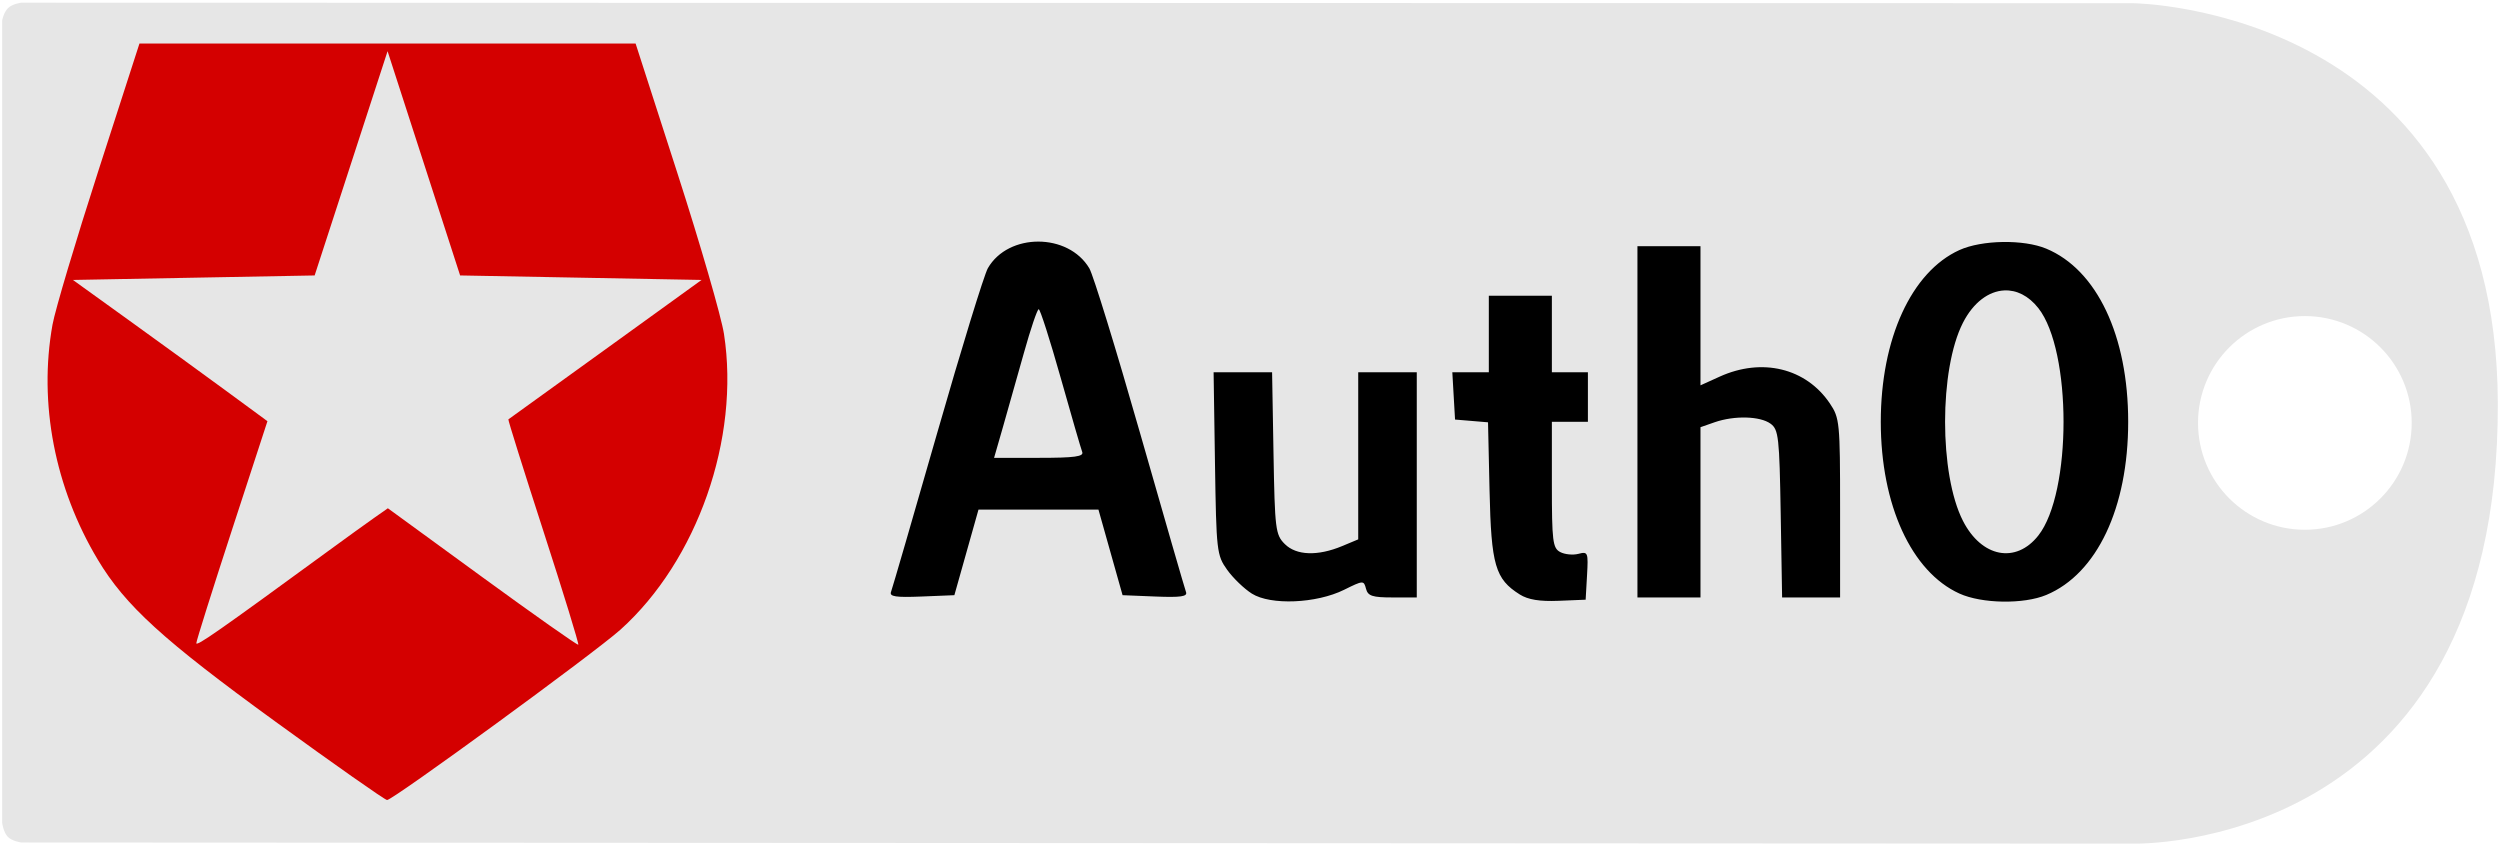
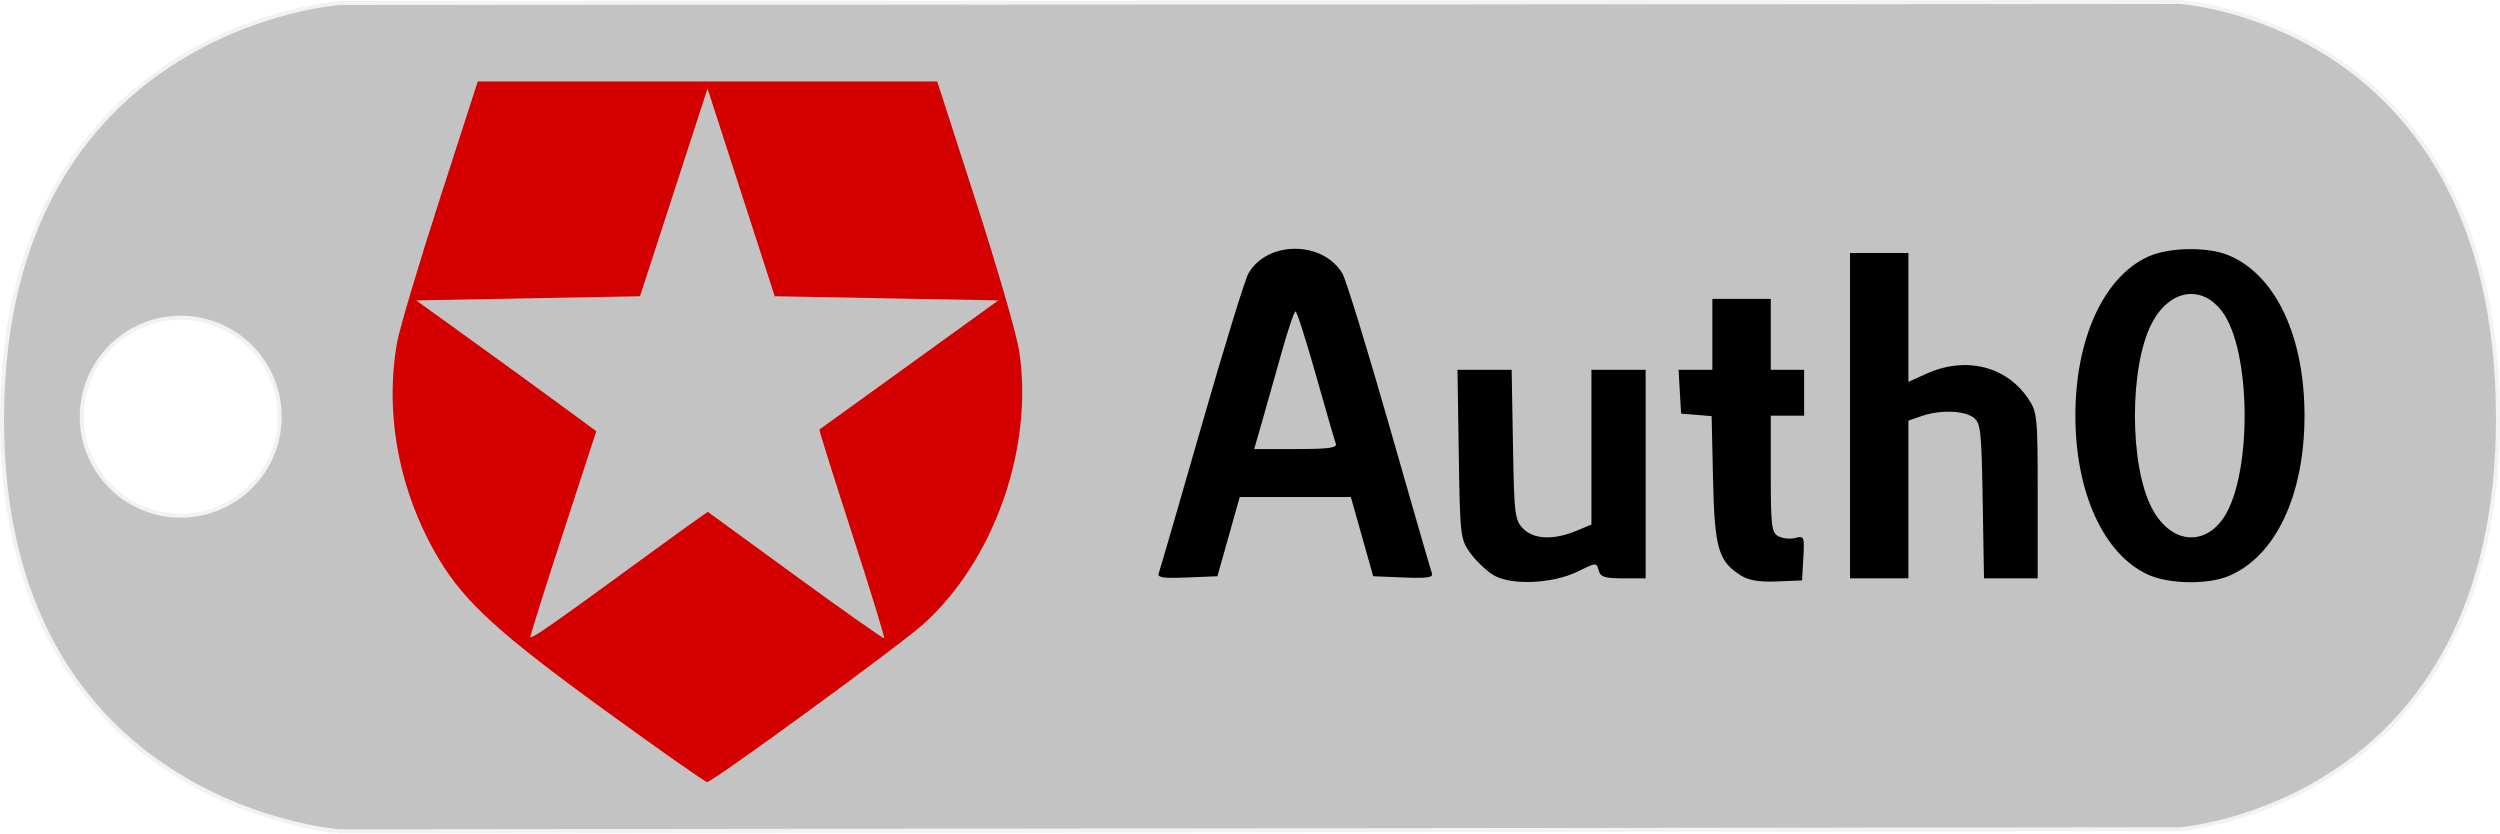
- <svg xmlns="http://www.w3.org/2000/svg" xmlns:ns1="http://www.openswatchbook.org/uri/2009/osb" id="svg4190" version="1.1" width="555.124" height="187.307" viewBox="0 0 555.124 187.307">
+ <svg xmlns="http://www.w3.org/2000/svg" xmlns:ns1="http://www.openswatchbook.org/uri/2009/osb" xmlns:xlink="http://www.w3.org/1999/xlink" id="svg4190" version="1.1" width="194.882" height="64.963" viewBox="0 0 194.882 64.963">
  <defs id="defs4194">
    <linearGradient id="linearGradient4204" ns1:paint="solid">
      <stop style="stop-color:#f2f2f2;stop-opacity:1;" offset="0" id="stop4206" />
    </linearGradient>
+     <linearGradient xlink:href="#linearGradient4204" id="linearGradient4208" x1="-22.027" y1="83.951" x2="486.197" y2="83.951" gradientUnits="userSpaceOnUse" gradientTransform="matrix(-0.9913131,0,0,0.9385838,527.6523,31.0508)" />
  </defs>
-   <g id="layer1" style="display:inline" transform="translate(-31.69067,-16.19271)">
-     <path style="color:#000000;clip-rule:nonzero;display:inline;overflow:visible;visibility:visible;opacity:1;isolation:auto;mix-blend-mode:normal;color-interpolation:sRGB;color-interpolation-filters:linearRGB;solid-color:#000000;solid-opacity:1;fill:#e6e6e6;fill-opacity:1;fill-rule:nonzero;stroke:none;stroke-width:0.965;stroke-linecap:butt;stroke-linejoin:miter;stroke-miterlimit:4;stroke-dasharray:none;stroke-dashoffset:0;stroke-opacity:1;marker:none;color-rendering:auto;image-rendering:auto;shape-rendering:auto;text-rendering:auto;enable-background:accumulate;filter-blend-mode:normal;filter-gaussianBlur-deviation:0" d="M 1.791,1.791 C 0.8,2.754 0.482,4.528 0.482,4.528 l 0,178.2 c 0,0 0.269,2.044 1.223,3.057 0.954,1.013 3.021,1.291 3.021,1.291 l 468.936,0.252 c 0,0 81.303,2.223 80.979,-97.807 C 554.355,1.475 473.662,0.713 473.662,0.713 L 4.726,0.598 c 0,0 -1.945,0.229 -2.936,1.193 z M 511.795,70.184 c 13.102,5.54e-4 23.723,10.622 23.723,23.725 -5.6e-4,13.101 -10.621,23.722 -23.723,23.723 -13.102,5.2e-4 -23.724,-10.62 -23.725,-23.723 -5.2e-4,-13.103 10.622,-23.725 23.725,-23.725 z" transform="translate(31.69067,16.19271)" id="rect4202" />
-   </g>
-   <g id="layer2" style="display:inline" transform="translate(-31.69067,-16.19271)">
-     <path style="fill:#000000" d="m 230.578,53.646 c -4.482,-0.009 -8.948,1.956 -11.221,5.902 -0.828,1.438 -5.89,17.896 -11.248,36.574 -5.358,18.679 -9.972,34.562 -10.254,35.297 -0.405,1.054 1.022,1.273 6.775,1.039 l 7.287,-0.297 2.678,-9.5 2.678,-9.5 13.318,0 13.32,0 2.678,9.5 2.678,9.5 7.287,0.297 c 5.644,0.229 7.176,0.004 6.797,-1 -0.269,-0.713 -4.853,-16.574 -10.188,-35.248 -5.334,-18.674 -10.405,-35.151 -11.27,-36.615 -2.337,-3.956 -6.835,-5.94 -11.316,-5.949 z m 214.131,0.088 c -3.571,0.058 -7.135,0.662 -9.625,1.793 -10.659,4.842 -17.457,19.692 -17.457,38.135 0,18.442 6.798,33.293 17.457,38.135 4.979,2.262 14.259,2.413 19.291,0.314 11.248,-4.692 18.188,-19.362 18.188,-38.449 0,-19.087 -6.939,-33.758 -18.188,-38.449 -2.516,-1.049 -6.095,-1.537 -9.666,-1.479 z m -81.117,0.928 0,39 0,39 7,0 7,0 0,-18.902 0,-18.902 3.15,-1.098 c 4.361,-1.52 10.091,-1.372 12.408,0.32 1.78,1.3 1.968,2.961 2.254,20 l 0.312,18.582 6.438,0 6.438,0 0,-19.852 c 0,-18.993 -0.098,-19.998 -2.273,-23.227 -5.288,-7.847 -15.062,-10.221 -24.477,-5.947 l -4.25,1.928 0,-15.451 0,-15.451 -7,0 -7,0 z m 81.477,9.826 c 2.678,-0.121 5.364,1.157 7.547,3.932 7.455,9.477 7.455,41.007 0,50.484 -4.989,6.342 -12.61,4.862 -16.748,-3.254 -5.285,-10.367 -5.285,-33.607 0,-43.975 2.327,-4.565 5.757,-7.032 9.201,-7.188 z m -114.477,1.174 0,8.5 0,8.5 -4.053,0 -4.051,0 0.301,5.25 0.303,5.25 3.662,0.305 3.66,0.307 0.34,15.193 c 0.369,16.547 1.258,19.602 6.711,23.035 1.841,1.159 4.422,1.581 8.627,1.408 l 6,-0.248 0.307,-5.381 c 0.292,-5.128 0.204,-5.354 -1.91,-4.801 -1.22,0.319 -3.048,0.137 -4.059,-0.404 -1.65,-0.883 -1.838,-2.417 -1.838,-14.949 l 0,-13.965 4,0 4,0 0,-5.5 0,-5.5 -4,0 -4,0 0,-8.5 0,-8.5 -7,0 -7,0 z m -99.945,3 c 0.32,0 2.511,6.839 4.869,15.195 2.359,8.357 4.513,15.782 4.789,16.5 0.392,1.022 -1.686,1.305 -9.535,1.305 l -10.035,0 1.943,-6.75 c 1.07,-3.712 3.17,-11.137 4.666,-16.5 1.496,-5.362 2.983,-9.75 3.303,-9.75 z m 38.832,14 0.307,20.25 c 0.296,19.501 0.395,20.374 2.695,23.6 1.314,1.842 3.789,4.228 5.5,5.303 4.174,2.622 14.311,2.201 20.475,-0.852 4.257,-2.108 4.373,-2.114 4.865,-0.23 0.42,1.605 1.411,1.93 5.889,1.93 l 5.383,0 0,-25 0,-25 -6.5,0 -6.5,0 0,18.551 0,18.553 -3.545,1.48 c -5.451,2.277 -10.203,2.111 -12.762,-0.445 -2.067,-2.065 -2.211,-3.214 -2.506,-20.164 l -0.312,-17.975 -6.494,0 -6.494,0 z" transform="translate(31.69067,16.19271)" id="path4200" />
-   </g>
-   <g id="layer3" style="display:inline">
-     <path style="display:inline;fill:#d40000" d="m 30.967,9.663 -9.121,28.25 c -5.017,15.537 -9.601,30.92 -10.188,34.184 -3.13,17.422 0.506,36.254 10.08,52.217 6.098,10.167 14.452,17.783 39.354,35.875 13.2,9.59 24.386,17.447 24.857,17.457 1.278,0.028 46.141,-32.724 51.822,-37.832 17.078,-15.355 26.568,-42.452 22.99,-65.65 -0.594,-3.85 -5.255,-19.938 -10.355,-35.75 l -9.273,-28.75 -55.084,0 -55.082,0 z m 55.092,1.697 8.055,24.902 8.055,24.9 26.805,0.5 26.807,0.5 -21.344,15.414 c -11.739,8.477 -21.438,15.472 -21.555,15.545 -0.117,0.073 3.402,11.294 7.818,24.936 4.417,13.642 7.886,24.937 7.711,25.1 -0.175,0.163 -9.76,-6.587 -21.301,-15 l -20.984,-15.297 -3.016,2.113 c -1.659,1.163 -6.168,4.417 -10.018,7.23 -24.62,17.99 -29.5,21.399 -29.5,20.613 0,-0.484 3.554,-11.771 7.896,-25.084 L 59.385,93.526 50.238,86.807 C 45.208,83.112 35.49,76.055 28.643,71.126 l -12.449,-8.963 26.836,-0.5 26.836,-0.5 8.098,-24.9 8.096,-24.902 z" id="path4200-1" />
+   <g id="layer1" style="display:inline" transform="translate(12.59084,-145.04)">
+     <g id="g4139" transform="matrix(0.3251241,0,0,0.3251241,-8.497252,141.7261)">
+       <path id="base_3_mm" d="m 510.053,10.675 c 0,0 75.871,4.667 76.28,99.171 0.405,93.526 -76.28,99.171 -76.28,99.171 l -441.18,0.504 c 0,0 -81.582,-5.843 -80.979,-99.634 0.601,-93.427 80.979,-98.982 80.979,-98.982 z M 30.74,86.376 c -13.102,5.54e-4 -23.723,10.622 -23.723,23.725 5.6e-4,13.101 10.621,23.722 23.723,23.723 13.102,5.2e-4 23.724,-10.62 23.725,-23.723 C 54.466,96.998 43.843,86.376 30.74,86.376 Z" style="color:#000000;clip-rule:nonzero;display:inline;overflow:visible;visibility:visible;opacity:1;isolation:auto;mix-blend-mode:normal;color-interpolation:sRGB;color-interpolation-filters:linearRGB;solid-color:#000000;solid-opacity:1;fill:#c3c3c3;fill-opacity:1;fill-rule:nonzero;stroke:url(#linearGradient4208);stroke-width:0.965;stroke-linecap:butt;stroke-linejoin:miter;stroke-miterlimit:4;stroke-dasharray:none;stroke-dashoffset:0;stroke-opacity:1;marker:none;color-rendering:auto;image-rendering:auto;shape-rendering:auto;text-rendering:auto;enable-background:accumulate" />
+       <path id="text_4_mm" d="m 297.96,69.839 c -4.482,-0.01 -8.948,1.956 -11.221,5.902 -0.828,1.438 -5.89,17.896 -11.248,36.574 -5.358,18.679 -9.972,34.562 -10.254,35.297 -0.405,1.054 1.022,1.273 6.775,1.039 l 7.287,-0.297 2.678,-9.5 2.678,-9.5 13.318,0 13.32,0 2.678,9.5 2.678,9.5 7.287,0.297 c 5.644,0.229 7.176,0.004 6.797,-1 -0.269,-0.713 -4.853,-16.574 -10.188,-35.248 -5.334,-18.674 -10.405,-35.151 -11.27,-36.615 -2.337,-3.956 -6.835,-5.94 -11.316,-5.949 z m 214.131,0.088 c -3.571,0.058 -7.135,0.662 -9.625,1.793 -10.659,4.842 -17.457,19.692 -17.457,38.135 0,18.442 6.798,33.293 17.457,38.135 4.979,2.262 14.259,2.413 19.291,0.314 11.248,-4.692 18.188,-19.362 18.188,-38.449 0,-19.087 -6.939,-33.758 -18.188,-38.449 -2.516,-1.049 -6.095,-1.537 -9.666,-1.479 z m -81.117,0.928 0,39 0,39 7,0 7,0 0,-18.902 0,-18.902 3.15,-1.098 c 4.361,-1.52 10.091,-1.372 12.408,0.32 1.78,1.3 1.968,2.961 2.254,20 l 0.312,18.582 6.438,0 6.438,0 0,-19.852 c 0,-18.993 -0.098,-19.998 -2.273,-23.227 -5.288,-7.847 -15.062,-10.221 -24.477,-5.947 l -4.25,1.928 0,-15.451 0,-15.451 -7,0 -7,0 z m 81.477,9.826 c 2.678,-0.121 5.364,1.157 7.547,3.932 7.455,9.477 7.455,41.007 0,50.484 -4.989,6.342 -12.61,4.862 -16.748,-3.254 -5.285,-10.367 -5.285,-33.607 0,-43.975 2.327,-4.565 5.757,-7.032 9.201,-7.188 z m -114.477,1.174 0,8.5 0,8.5 -4.053,0 -4.051,0 0.301,5.25 0.303,5.25 3.662,0.305 3.66,0.307 0.34,15.193 c 0.369,16.547 1.258,19.602 6.711,23.035 1.841,1.159 4.422,1.581 8.627,1.408 l 6,-0.248 0.307,-5.381 c 0.292,-5.128 0.204,-5.354 -1.91,-4.801 -1.22,0.319 -3.048,0.137 -4.059,-0.404 -1.65,-0.883 -1.838,-2.417 -1.838,-14.949 l 0,-13.965 4,0 4,0 0,-5.5 0,-5.5 -4,0 -4,0 0,-8.5 0,-8.5 -7,0 -7,0 z m -99.945,3 c 0.32,0 2.511,6.839 4.869,15.195 2.359,8.357 4.513,15.782 4.789,16.5 0.392,1.022 -1.686,1.305 -9.535,1.305 l -10.035,0 1.943,-6.75 c 1.07,-3.712 3.17,-11.137 4.666,-16.5 1.496,-5.362 2.983,-9.75 3.303,-9.75 z m 38.832,14 0.307,20.25 c 0.296,19.501 0.395,20.374 2.695,23.6 1.314,1.842 3.789,4.228 5.5,5.303 4.174,2.622 14.311,2.201 20.475,-0.852 4.257,-2.108 4.373,-2.114 4.865,-0.23 0.42,1.605 1.411,1.93 5.889,1.93 l 5.383,0 0,-25 0,-25 -6.5,0 -6.5,0 0,18.551 0,18.553 -3.545,1.48 c -5.451,2.277 -10.203,2.111 -12.762,-0.445 -2.067,-2.065 -2.211,-3.214 -2.506,-20.164 l -0.312,-17.975 -6.494,0 -6.494,0 z" style="display:inline;fill:#000000" />
+       <path id="logo_5_mm" d="m 101.957,29.719 -9.121,28.25 c -5.017,15.537 -9.601,30.92 -10.188,34.184 -3.13,17.422 0.506,36.254 10.08,52.217 6.098,10.167 14.452,17.783 39.354,35.875 13.2,9.59 24.386,17.447 24.857,17.457 1.278,0.028 46.141,-32.724 51.822,-37.832 17.078,-15.355 26.568,-42.452 22.99,-65.65 -0.594,-3.85 -5.255,-19.937 -10.355,-35.75 l -9.273,-28.75 -55.084,0 -55.082,0 z m 55.092,1.697 8.055,24.902 8.055,24.9 26.805,0.5 26.807,0.5 -21.344,15.414 c -11.739,8.477 -21.438,15.472 -21.555,15.545 -0.117,0.073 3.402,11.294 7.818,24.936 4.417,13.642 7.886,24.937 7.711,25.1 -0.175,0.163 -9.76,-6.587 -21.301,-15 l -20.984,-15.297 -3.016,2.113 c -1.659,1.163 -6.168,4.417 -10.018,7.23 -24.62,17.99 -29.5,21.399 -29.5,20.613 0,-0.484 3.554,-11.771 7.896,-25.084 l 7.896,-24.207 -9.146,-6.719 C 116.198,103.168 106.48,96.111 99.633,91.182 l -12.449,-8.963 26.836,-0.5 26.836,-0.5 8.098,-24.9 8.096,-24.902 z" style="display:inline;fill:#d40000" />
+     </g>
  </g>
</svg>
